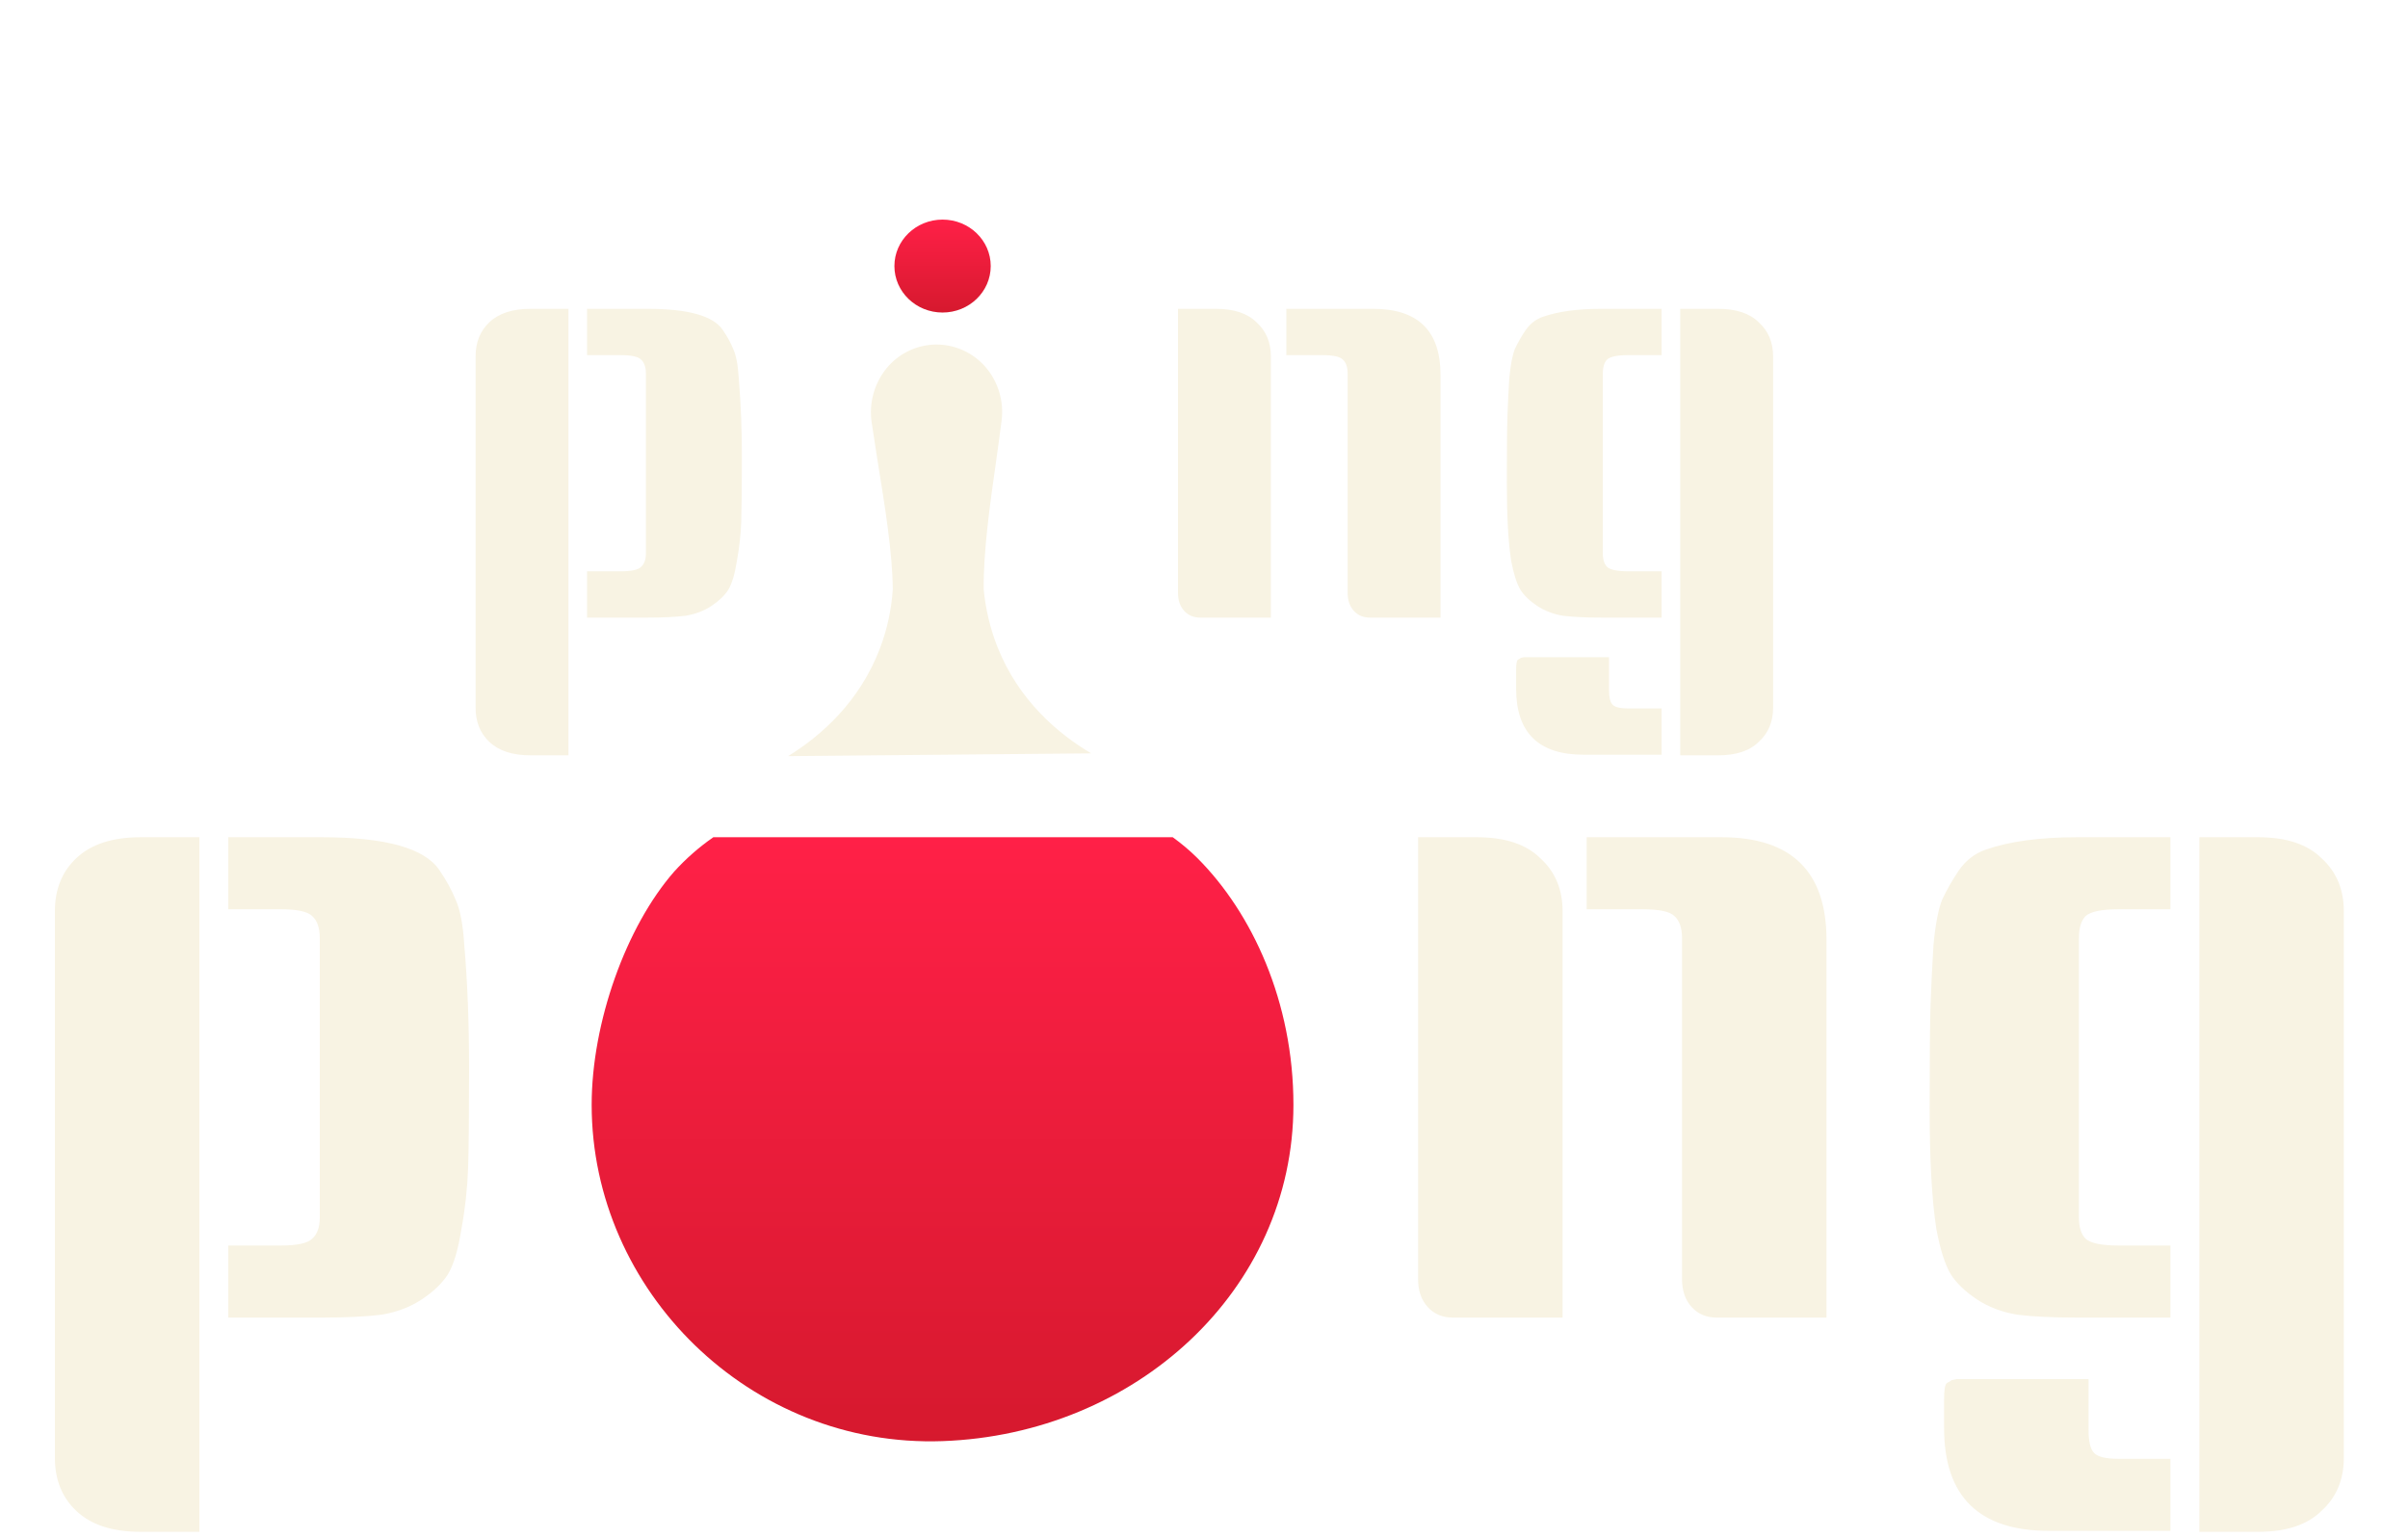
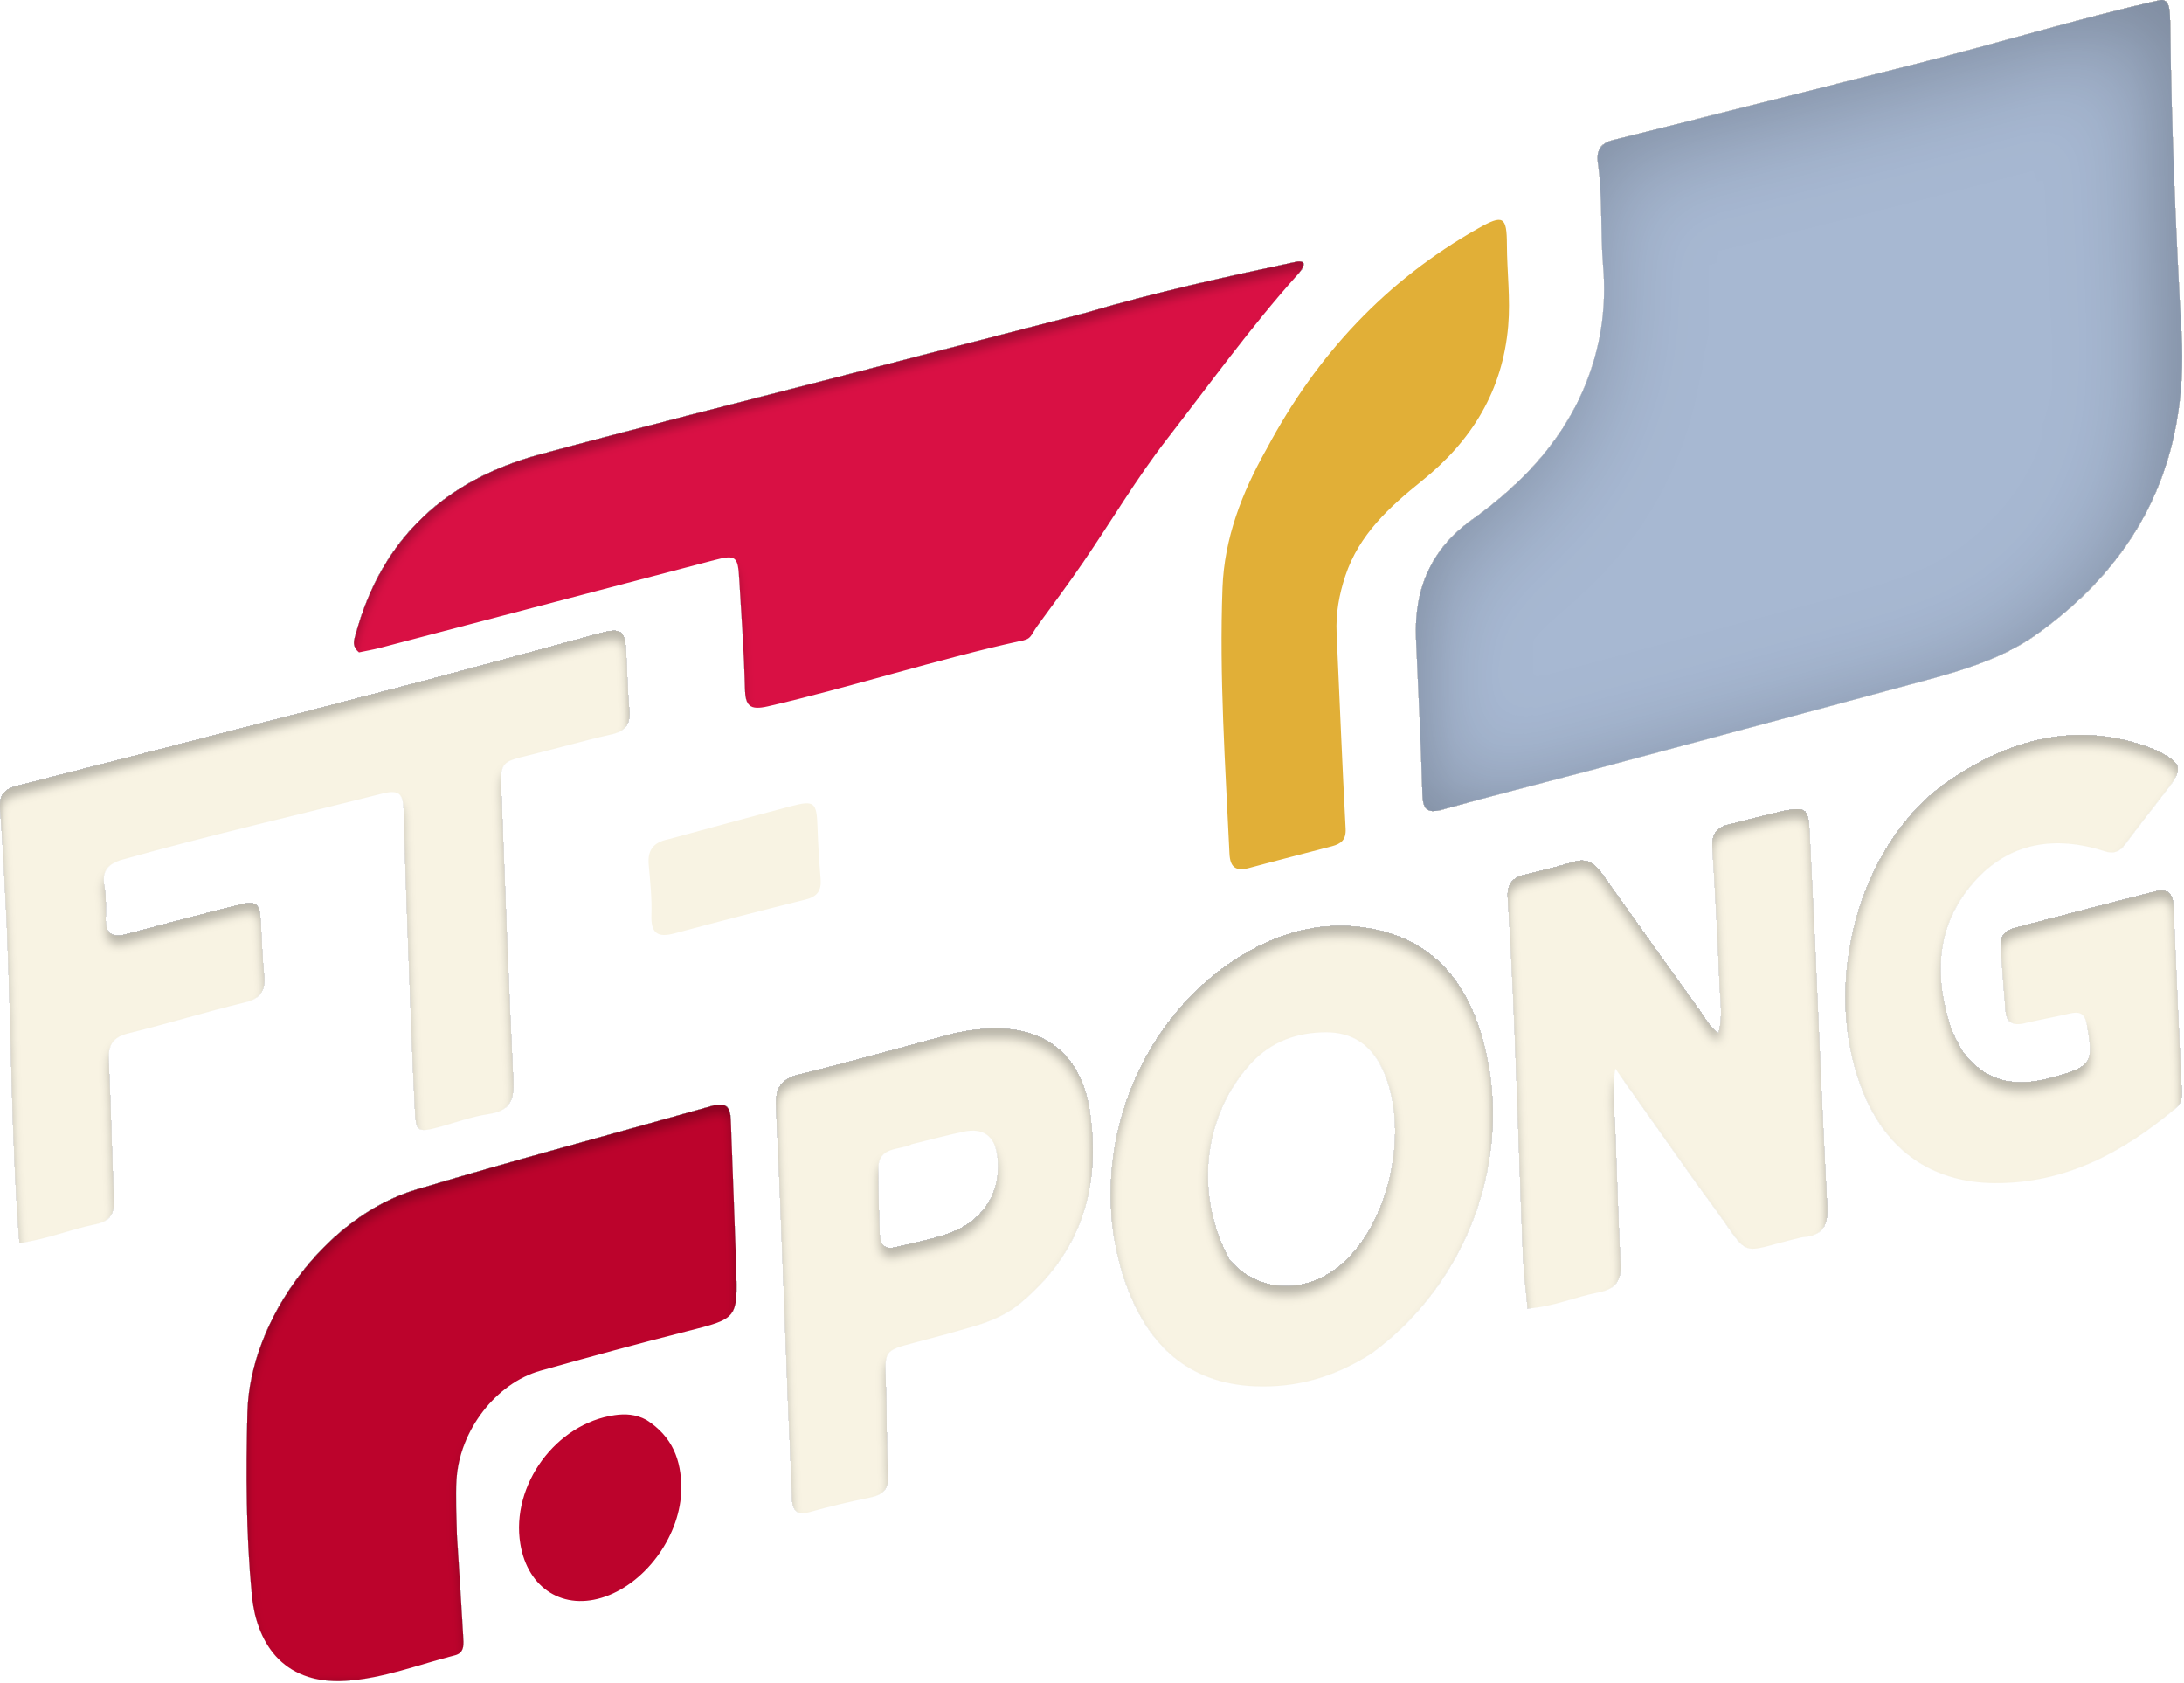
- <svg xmlns="http://www.w3.org/2000/svg" width="130" height="83" fill="none" viewBox="0 0 130 83">
-   <path fill="url(#a)" d="M50.886 16.875c1.436 0 2.6-1.123 2.6-2.51 0-1.385-1.164-2.508-2.6-2.508-1.436 0-2.6 1.123-2.6 2.509s1.164 2.509 2.6 2.509Z" />
-   <path fill="#F8F3E3" d="M53.85 34.935a11.405 11.405 0 0 1-.744-3.12c-.019-2.027.327-4.521.674-6.935.095-.729.207-1.445.29-2.149a3.72 3.72 0 0 0-.843-2.89 3.521 3.521 0 0 0-2.697-1.239 3.503 3.503 0 0 0-2.673 1.289 3.773 3.773 0 0 0-.801 2.905c.107.702.221 1.416.33 2.143.39 2.407.795 4.894.813 6.885a11.061 11.061 0 0 1-.685 3.163c-1.105 2.92-3.202 4.752-4.966 5.841l16.362-.15c-1.772-1.05-3.909-2.843-5.06-5.743ZM31.694 16.674h3.243c2.206 0 3.565.378 4.078 1.134.245.356.434.7.568 1.034.156.333.256.856.3 1.567a50.32 50.32 0 0 1 .168 4.302c0 1.579-.011 2.724-.033 3.435-.023.69-.1 1.4-.234 2.134-.112.712-.268 1.234-.468 1.568-.201.311-.502.6-.903.867s-.87.444-1.404.533c-.535.067-1.226.1-2.072.1h-3.243v-2.5h1.805c.58 0 .947-.078 1.103-.234.179-.156.268-.4.268-.734v-9.704c0-.356-.09-.611-.268-.767-.156-.156-.523-.234-1.103-.234h-1.805v-2.5ZM30.69 40.785h-2.04c-.98 0-1.726-.244-2.239-.734-.49-.467-.735-1.078-.735-1.834V19.242c0-.756.245-1.367.735-1.834.513-.49 1.26-.734 2.24-.734h2.039v24.111Zm38.756-24.111h4.68c2.429 0 3.643 1.19 3.643 3.569v13.105h-3.81c-.357 0-.647-.122-.87-.366-.222-.245-.334-.567-.334-.968V20.176c0-.356-.089-.611-.267-.767-.156-.156-.524-.234-1.103-.234h-1.94v-2.5Zm-5.85 0h2.039c.98 0 1.716.245 2.206.734.513.467.769 1.078.769 1.834v14.106H64.8c-.357 0-.647-.122-.87-.366-.223-.245-.334-.567-.334-.968v-15.34Zm26.11 2.501h-1.805c-.58 0-.958.078-1.136.234-.156.155-.234.411-.234.767v9.704c0 .334.078.578.234.734.178.155.557.233 1.136.233h1.805v2.501h-3.242c-.847 0-1.538-.033-2.073-.1a3.555 3.555 0 0 1-1.404-.533c-.4-.267-.702-.556-.902-.867-.2-.334-.368-.856-.502-1.568-.156-1-.234-2.4-.234-4.202 0-1.8.011-3.012.034-3.634.022-.645.055-1.323.1-2.035.067-.711.167-1.234.3-1.567a7.6 7.6 0 0 1 .57-1c.244-.356.556-.6.935-.734.825-.29 1.883-.434 3.176-.434h3.242v2.501Zm-2.841 16.308v1.767c0 .378.056.634.167.767.112.156.401.234.87.234h1.804v2.5h-4.212c-2.429 0-3.643-1.189-3.643-3.567v-1.001c0-.334.033-.522.1-.567a.778.778 0 0 0 .167-.1c.022 0 .078-.011.167-.033h4.58Zm3.844-18.809h2.04c.98 0 1.715.245 2.206.734.512.467.769 1.078.769 1.834v18.975c0 .756-.257 1.367-.77 1.834-.49.49-1.225.734-2.206.734H90.71v-24.11Zm-5.05 28.532h7.28c3.779 0 5.668 1.85 5.668 5.55v20.387h-5.928c-.555 0-1.005-.19-1.352-.57-.347-.38-.52-.882-.52-1.505V50.652c0-.553-.14-.95-.416-1.193-.243-.242-.815-.363-1.716-.363h-3.016v-3.89Zm-9.1 0h3.172c1.525 0 2.669.38 3.432 1.14.797.727 1.196 1.678 1.196 2.854v21.943H78.43c-.555 0-1.005-.19-1.352-.57-.347-.38-.52-.882-.52-1.505V45.206Zm40.616 3.89h-2.808c-.901 0-1.491.121-1.768.363-.243.242-.364.64-.364 1.193v15.096c0 .519.121.9.364 1.141.277.242.867.363 1.768.363h2.808v3.891h-5.044c-1.317 0-2.392-.052-3.224-.156-.832-.138-1.56-.415-2.184-.83-.624-.415-1.092-.864-1.404-1.348-.312-.52-.572-1.332-.78-2.438-.243-1.557-.364-3.735-.364-6.537 0-2.8.017-4.686.052-5.654.035-1.003.087-2.058.156-3.164.104-1.107.26-1.92.468-2.439.243-.518.537-1.037.884-1.556.381-.553.867-.934 1.456-1.141 1.283-.45 2.929-.674 4.94-.674h5.044v3.89Zm-4.42 25.367v2.75c0 .587.087.985.26 1.193.173.242.624.363 1.352.363h2.808v3.89h-6.552c-3.779 0-5.668-1.85-5.668-5.55v-1.557c0-.518.052-.813.156-.881a1.18 1.18 0 0 0 .26-.156c.035 0 .121-.017.26-.052h7.124Zm5.98-29.257h3.172c1.525 0 2.669.38 3.432 1.14.797.727 1.196 1.678 1.196 2.854v29.517c0 1.176-.399 2.127-1.196 2.853-.763.761-1.907 1.141-3.432 1.141h-3.172V45.206Zm-106.411 0h5.044c3.432 0 5.547.587 6.344 1.763.381.554.676 1.09.884 1.608.243.52.399 1.332.468 2.439.173 2.005.26 4.236.26 6.691 0 2.456-.017 4.237-.052 5.344a22.595 22.595 0 0 1-.364 3.32c-.173 1.106-.416 1.919-.728 2.438-.312.484-.78.933-1.404 1.348-.624.415-1.352.692-2.184.83-.832.104-1.907.156-3.224.156h-5.044v-3.89h2.808c.901 0 1.473-.122 1.716-.364.277-.242.416-.622.416-1.14V50.651c0-.553-.139-.95-.416-1.193-.243-.242-.815-.363-1.716-.363h-2.808v-3.89Zm-1.56 37.505H7.592c-1.525 0-2.687-.38-3.484-1.141-.763-.726-1.144-1.677-1.144-2.853V49.2c0-1.176.381-2.127 1.144-2.853.797-.761 1.959-1.141 3.484-1.141h3.172V82.71Z" />
-   <path fill="url(#b)" fill-rule="evenodd" d="M38.51 45.206a12.342 12.342 0 0 0-2.11 1.852c-2.6 2.965-4.458 8.152-4.458 12.599 0 10.027 8.543 18.526 18.943 18.156 10.4-.37 18.943-8.129 18.943-18.156 0-5.558-2.228-10.375-5.2-13.34a11.19 11.19 0 0 0-1.316-1.111H38.51Z" clip-rule="evenodd" />
+ <svg xmlns="http://www.w3.org/2000/svg" width="944" height="727" viewBox="0 0 944 727" fill="none">
+   <g filter="url(#filter0_i_62_162)">
+     <path d="M685.734 333.328C664.517 338.917 643.912 344.142 623.429 349.806C616.882 351.616 615.036 349.662 614.841 343.196C614.167 320.829 613.069 298.475 612.08 276.119C611.135 254.722 618.486 237.329 636.225 224.628C658.729 208.514 677.139 188.893 686.772 162.393C692.274 147.258 694.309 131.529 692.965 115.359C691.714 100.309 692.757 85.135 690.673 70.111C689.953 64.919 691.999 61.847 697.486 60.482C740.642 49.742 783.739 38.765 826.883 27.976C862.624 19.038 898.022 8.076 933.772 0.074C935.973 -0.419 937.252 1.63 937.576 3.736C937.873 5.663 937.966 7.634 937.99 9.587C938.539 54.347 940.368 99.071 942.892 143.749C945.994 198.638 925.201 241.802 880.835 273.71C863.207 286.387 842.259 291.259 821.744 296.818C776.657 309.035 731.513 321.041 685.734 333.328Z" fill="#A7B8D2" />
+   </g>
+   <g filter="url(#filter1_i_62_162)">
+     <path d="M468.356 135.478C499.361 126.302 530.195 119.547 560.795 113.037C566.334 112.508 561.668 117.769 560.688 118.864C540.545 141.362 522.918 165.886 504.443 189.696C491.277 206.663 480.277 225.301 468.118 243.062C461.802 252.288 455.107 261.257 448.508 270.287C445.135 274.902 446.119 276.197 440.348 277.131C405.912 284.69 366.461 297.297 331.887 305.223C323.967 307.038 322.173 304.907 321.988 297.418C321.595 281.498 320.461 265.594 319.501 249.692C318.935 240.301 317.839 239.638 308.774 242.022C260.663 254.671 212.55 267.308 164.428 279.915C161.238 280.751 157.972 281.298 155.192 281.884C151.817 279.026 153.16 276.289 153.88 273.663C165.22 232.308 192.833 207.371 233.392 196.376C275.687 184.912 318.215 174.307 360.64 163.321C396.32 154.082 431.998 144.834 468.356 135.478Z" fill="#D91044" />
+   </g>
+   <g filter="url(#filter2_i_62_162)">
+     <path d="M197.491 663.464C198.464 678.405 199.36 692.639 200.173 706.876C200.363 710.201 200.972 714.173 196.634 715.272C180.964 719.24 165.809 725.29 149.403 726.302C121.182 728.042 110.668 708.544 108.839 689.098C106.373 662.877 106.288 636.541 106.963 610.251C107.998 569.975 141.094 525.699 179.688 514.121C222.249 501.354 265.218 489.949 307.977 477.834C315.672 475.654 315.732 480.671 315.925 485.654C316.715 506.057 317.435 526.464 318.179 546.869C318.189 547.149 318.172 547.429 318.18 547.709C318.867 569.94 318.809 569.709 296.75 575.307C275.611 580.672 254.558 586.403 233.564 592.314C214.364 597.719 198.646 618.115 197.321 639.274C196.833 647.07 197.335 654.928 197.491 663.464Z" fill="#BC032C" />
+   </g>
+   <g filter="url(#filter3_i_62_162)">
+     <path d="M2.908 398.263C2 381.531 1.381 365.598 0.067 349.723C-0.438 343.624 1.917 341.07 7.367 339.672C62.617 325.497 117.871 311.331 173.064 296.935C201.739 289.457 230.304 281.561 258.899 273.777C268.515 271.159 270.198 272.327 270.664 282.418C271.038 290.516 271.269 298.629 271.965 306.701C272.487 312.743 270.429 315.955 264.248 317.34C252.25 320.03 240.427 323.488 228.472 326.379C216.678 329.23 216.176 329.595 216.638 341.392C218.282 383.313 219.775 425.242 221.832 467.144C222.254 475.742 219.999 480.099 211.119 481.409C203.977 482.463 197.055 485.017 190.046 486.943C180.6 489.538 179.826 489.031 179.376 479.603C178.87 468.991 178.324 458.381 177.927 447.765C176.713 415.344 175.411 382.925 174.51 350.495C174.319 343.642 173.118 340.916 165.359 342.878C127.976 352.33 90.379 360.923 53.236 371.347C46.621 373.203 43.837 376.209 45.102 383.245C45.935 387.878 45.687 392.73 45.681 397.484C45.672 403.662 48.627 405.354 54.297 403.845C70.249 399.599 86.2 395.341 102.209 391.314C111.19 389.054 112.254 390.081 112.748 399.539C113.128 406.799 113.396 414.075 114.113 421.305C114.766 427.885 112.777 431.488 105.77 433.174C88.921 437.227 72.341 442.389 55.506 446.509C48.651 448.187 46.629 451.659 46.959 458.365C47.936 478.202 48.267 498.07 49.195 517.909C49.489 524.203 47.807 527.717 41.102 529.063C30.525 531.185 20.418 535.465 8.428 537.167C4.778 490.58 5.005 444.776 2.908 398.263Z" fill="#F8F3E3" />
+   </g>
+   <g filter="url(#filter4_i_62_162)">
+     <path d="M715.894 486.788C710.057 478.556 704.587 470.803 698.2 461.751C696.583 471.67 697.828 480.088 698.126 488.471C698.811 507.757 699.474 527.046 700.408 546.322C700.75 553.391 698.173 557.112 690.947 558.466C680.936 560.34 671.416 564.705 660.327 565.402C659.586 557.338 658.613 550.186 658.324 543.007C656.997 510.024 655.951 477.03 654.623 444.047C653.869 425.331 652.895 406.622 651.736 387.928C651.395 382.445 653.492 379.49 658.644 378.197C665.962 376.36 673.303 374.581 680.528 372.422C686.185 370.732 689.419 373.395 692.421 377.627C706.661 397.696 720.991 417.701 735.341 437.691C737.432 440.604 738.973 444.008 742.807 446.5C744.824 439.139 743.538 432.044 743.257 425.09C742.465 405.53 741.463 385.974 740.166 366.441C739.774 360.526 742.065 357.573 747.522 356.271C755.405 354.39 763.202 352.125 771.125 350.449C780.432 348.48 781.66 349.693 782.119 359.46C782.893 375.94 783.776 392.416 784.529 408.897C786.241 446.343 787.704 483.802 789.737 521.231C790.19 529.577 787.696 534.035 779.226 534.604C778.948 534.623 778.673 534.693 778.401 534.758C749.88 541.503 757.881 544.745 739.646 520.082C731.662 509.283 724.044 498.214 715.894 486.788Z" fill="#F8F3E3" />
+   </g>
+   <g filter="url(#filter5_i_62_162)">
+     <path d="M592.904 584.766C577.17 594.928 560.62 599.809 542.383 599.037C513.702 597.822 496.544 581.309 487.186 556.071C467.728 503.59 489.627 441.258 537.305 412.636C554.272 402.45 573.001 397.614 592.823 401.381C620.371 406.615 634.737 425.719 641.379 451.244C654.143 500.293 634.331 554.505 592.904 584.766ZM531.41 544.442C543.236 558.346 563.411 559.617 578.654 547.42C600.908 529.611 609.947 487.064 597.272 461.3C592.249 451.091 584.07 446.057 573.234 446.063C560.851 446.069 549.569 449.969 540.841 459.344C520.023 481.708 515.94 516.083 531.41 544.442Z" fill="#F8F3E3" />
+   </g>
+   <g filter="url(#filter6_i_62_162)">
+     <path d="M847.874 453.853C858.468 468.634 872.173 469.927 887.834 465.487C904.067 460.884 905.102 459.35 902.05 442.784C901.131 437.795 898.858 436.945 894.513 437.965C887.983 439.498 881.361 440.642 874.84 442.209C869.872 443.402 867.31 441.55 866.897 436.637C866.124 427.446 865.484 418.243 864.753 409.048C864.364 404.145 867.268 401.928 871.446 400.839C891.474 395.619 911.506 390.414 931.552 385.266C936.99 383.869 939.212 386.266 939.432 391.742C940.501 418.289 941.727 444.83 942.974 471.369C943.113 474.315 942.831 476.816 940.369 478.886C917.741 497.901 892.855 511.399 862.285 511.235C835.421 511.092 815.787 497.565 805.378 471.983C786.663 425.982 803.241 363.861 842.964 337.077C868.415 319.916 896.55 311.739 927.366 322.502C929.473 323.237 931.573 324.065 933.544 325.101C942.965 330.055 943.451 332.297 936.917 340.866C930.811 348.874 924.512 356.736 918.517 364.825C916.206 367.942 913.809 369.151 909.963 367.903C888.373 360.896 868.445 363.894 853.143 381.185C836.819 399.632 835.701 421.583 843.227 444.301C844.27 447.45 846.057 450.353 847.874 453.853Z" fill="#F8F3E3" />
+   </g>
+   <g filter="url(#filter7_i_62_162)">
+     <path d="M340.578 604.781C338.917 562.066 337.451 520.172 335.467 478.303C335.076 470.053 337.742 466.256 345.779 464.283C367.215 459.019 388.468 453.015 409.797 447.313C416.303 445.573 422.898 444.576 429.661 444.479C452.639 444.149 467.463 456.925 470.942 479.879C475.976 513.092 467.231 541.271 440.962 563.161C435.281 567.894 428.607 570.822 421.605 572.909C413.037 575.462 404.402 577.802 395.752 580.062C382.107 583.627 382.274 583.559 382.836 597.775C383.354 610.905 383.055 624.076 383.843 637.185C384.239 643.782 381.366 646.045 375.621 647.211C367.137 648.933 358.685 650.915 350.358 653.275C344.739 654.867 342.578 653.09 342.38 647.49C341.886 633.527 341.201 619.57 340.578 604.781ZM394.212 494.39C388.754 497.161 379.648 495.199 379.572 505.015C379.499 514.492 379.883 523.976 380.229 533.451C380.388 537.795 382.276 540.249 387.212 539.001C395.579 536.886 404.149 535.544 412.197 532.244C425.931 526.612 433.11 514.19 431.133 499.449C429.998 490.981 425.063 487.246 416.665 488.978C409.574 490.44 402.578 492.367 394.212 494.39Z" fill="#F8F3E3" />
+   </g>
+   <path d="M547.486 193.955C569.221 153.189 599.173 121.136 638.997 98.652C649.723 92.596 651.302 93.502 651.336 105.7C651.369 117.418 652.913 129.036 651.894 140.86C649.477 168.902 636.143 190.454 614.682 207.71C600.637 219.003 587.442 230.936 581.489 248.86C578.806 256.937 577.345 265.059 577.73 273.546C579.007 301.731 580.129 329.924 581.627 358.097C581.886 362.967 579.56 364.659 575.725 365.671C563.835 368.809 551.91 371.82 540.041 375.035C534.43 376.556 531.713 375.108 531.419 368.853C529.621 330.578 526.979 292.303 528.408 253.978C529.203 232.655 536.721 212.999 547.486 193.955Z" fill="#E1AF37" />
+   <path d="M279.404 613.568C290.685 620.773 294.53 630.973 294.474 643.249C294.385 662.716 279.917 683.43 261.654 689.903C243.739 696.252 228.075 686.542 224.895 667.116C220.741 641.741 240.314 615.056 265.747 611.501C270.233 610.874 274.688 611.04 279.404 613.568Z" fill="#BC032C" />
+   <path d="M288.85 362.66C307.024 357.754 324.511 352.922 342.062 348.335C352.03 345.73 352.99 346.726 353.347 357.229C353.602 364.755 354.071 372.28 354.696 379.784C355.113 384.797 353.285 387.448 348.228 388.7C329.266 393.394 310.353 398.296 291.483 403.351C284.11 405.327 281.287 403.151 281.564 395.354C281.822 388.135 281.027 380.858 280.39 373.633C279.858 367.6 282.203 363.99 288.85 362.66Z" fill="#F8F3E3" />
  <defs>
-     <linearGradient id="a" x1="50.886" x2="50.886" y1="11.857" y2="16.875" gradientUnits="userSpaceOnUse">
-       <stop stop-color="#FF2047" />
-       <stop offset="1" stop-color="#D6192E" />
-     </linearGradient>
-     <linearGradient id="b" x1="50.885" x2="50.885" y1="45.206" y2="77.825" gradientUnits="userSpaceOnUse">
-       <stop stop-color="#FF2047" />
-       <stop offset="1" stop-color="#D6192E" />
-     </linearGradient>
+     <filter id="filter0_i_62_162" x="607" y="0" width="336.194" height="358.449" filterUnits="userSpaceOnUse" color-interpolation-filters="sRGB">
+       <feFlood flood-opacity="0" result="BackgroundImageFix" />
+       <feBlend mode="normal" in="SourceGraphic" in2="BackgroundImageFix" result="shape" />
+       <feColorMatrix in="SourceAlpha" type="matrix" values="0 0 0 0 0 0 0 0 0 0 0 0 0 0 0 0 0 0 127 0" result="hardAlpha" />
+       <feOffset dx="-5" dy="8" />
+       <feGaussianBlur stdDeviation="23" />
+       <feComposite in2="hardAlpha" operator="arithmetic" k2="-1" k3="1" />
+       <feColorMatrix type="matrix" values="0 0 0 0 0 0 0 0 0 0 0 0 0 0 0 0 0 0 0.25 0" />
+       <feBlend mode="normal" in2="shape" result="effect1_innerShadow_62_162" />
+     </filter>
+     <filter id="filter1_i_62_162" x="153" y="113" width="410.458" height="196.834" filterUnits="userSpaceOnUse" color-interpolation-filters="sRGB">
+       <feFlood flood-opacity="0" result="BackgroundImageFix" />
+       <feBlend mode="normal" in="SourceGraphic" in2="BackgroundImageFix" result="shape" />
+       <feColorMatrix in="SourceAlpha" type="matrix" values="0 0 0 0 0 0 0 0 0 0 0 0 0 0 0 0 0 0 127 0" result="hardAlpha" />
+       <feOffset dy="4" />
+       <feGaussianBlur stdDeviation="2" />
+       <feComposite in2="hardAlpha" operator="arithmetic" k2="-1" k3="1" />
+       <feColorMatrix type="matrix" values="0 0 0 0 0 0 0 0 0 0 0 0 0 0 0 0 0 0 0.25 0" />
+       <feBlend mode="normal" in2="shape" result="effect1_innerShadow_62_162" />
+     </filter>
+     <filter id="filter2_i_62_162" x="106.601" y="477.311" width="211.767" height="253.1" filterUnits="userSpaceOnUse" color-interpolation-filters="sRGB">
+       <feFlood flood-opacity="0" result="BackgroundImageFix" />
+       <feBlend mode="normal" in="SourceGraphic" in2="BackgroundImageFix" result="shape" />
+       <feColorMatrix in="SourceAlpha" type="matrix" values="0 0 0 0 0 0 0 0 0 0 0 0 0 0 0 0 0 0 127 0" result="hardAlpha" />
+       <feOffset dy="4" />
+       <feGaussianBlur stdDeviation="2" />
+       <feComposite in2="hardAlpha" operator="arithmetic" k2="-1" k3="1" />
+       <feColorMatrix type="matrix" values="0 0 0 0 0 0 0 0 0 0 0 0 0 0 0 0 0 0 0.25 0" />
+       <feBlend mode="normal" in2="shape" result="effect1_innerShadow_62_162" />
+     </filter>
+     <filter id="filter3_i_62_162" x="0" y="272.58" width="272.043" height="268.586" filterUnits="userSpaceOnUse" color-interpolation-filters="sRGB">
+       <feFlood flood-opacity="0" result="BackgroundImageFix" />
+       <feBlend mode="normal" in="SourceGraphic" in2="BackgroundImageFix" result="shape" />
+       <feColorMatrix in="SourceAlpha" type="matrix" values="0 0 0 0 0 0 0 0 0 0 0 0 0 0 0 0 0 0 127 0" result="hardAlpha" />
+       <feOffset dy="4" />
+       <feGaussianBlur stdDeviation="2" />
+       <feComposite in2="hardAlpha" operator="arithmetic" k2="-1" k3="1" />
+       <feColorMatrix type="matrix" values="0 0 0 0 0 0 0 0 0 0 0 0 0 0 0 0 0 0 0.25 0" />
+       <feBlend mode="normal" in2="shape" result="effect1_innerShadow_62_162" />
+     </filter>
+     <filter id="filter4_i_62_162" x="651.7" y="349.652" width="138.087" height="219.75" filterUnits="userSpaceOnUse" color-interpolation-filters="sRGB">
+       <feFlood flood-opacity="0" result="BackgroundImageFix" />
+       <feBlend mode="normal" in="SourceGraphic" in2="BackgroundImageFix" result="shape" />
+       <feColorMatrix in="SourceAlpha" type="matrix" values="0 0 0 0 0 0 0 0 0 0 0 0 0 0 0 0 0 0 127 0" result="hardAlpha" />
+       <feOffset dy="4" />
+       <feGaussianBlur stdDeviation="2" />
+       <feComposite in2="hardAlpha" operator="arithmetic" k2="-1" k3="1" />
+       <feColorMatrix type="matrix" values="0 0 0 0 0 0 0 0 0 0 0 0 0 0 0 0 0 0 0.25 0" />
+       <feBlend mode="normal" in2="shape" result="effect1_innerShadow_62_162" />
+     </filter>
+     <filter id="filter5_i_62_162" x="480.102" y="400.107" width="165.115" height="203.008" filterUnits="userSpaceOnUse" color-interpolation-filters="sRGB">
+       <feFlood flood-opacity="0" result="BackgroundImageFix" />
+       <feBlend mode="normal" in="SourceGraphic" in2="BackgroundImageFix" result="shape" />
+       <feColorMatrix in="SourceAlpha" type="matrix" values="0 0 0 0 0 0 0 0 0 0 0 0 0 0 0 0 0 0 127 0" result="hardAlpha" />
+       <feOffset dy="4" />
+       <feGaussianBlur stdDeviation="2" />
+       <feComposite in2="hardAlpha" operator="arithmetic" k2="-1" k3="1" />
+       <feColorMatrix type="matrix" values="0 0 0 0 0 0 0 0 0 0 0 0 0 0 0 0 0 0 0.25 0" />
+       <feBlend mode="normal" in2="shape" result="effect1_innerShadow_62_162" />
+     </filter>
+     <filter id="filter6_i_62_162" x="797.691" y="317.656" width="145.312" height="197.58" filterUnits="userSpaceOnUse" color-interpolation-filters="sRGB">
+       <feFlood flood-opacity="0" result="BackgroundImageFix" />
+       <feBlend mode="normal" in="SourceGraphic" in2="BackgroundImageFix" result="shape" />
+       <feColorMatrix in="SourceAlpha" type="matrix" values="0 0 0 0 0 0 0 0 0 0 0 0 0 0 0 0 0 0 127 0" result="hardAlpha" />
+       <feOffset dy="4" />
+       <feGaussianBlur stdDeviation="2" />
+       <feComposite in2="hardAlpha" operator="arithmetic" k2="-1" k3="1" />
+       <feColorMatrix type="matrix" values="0 0 0 0 0 0 0 0 0 0 0 0 0 0 0 0 0 0 0.25 0" />
+       <feBlend mode="normal" in2="shape" result="effect1_innerShadow_62_162" />
+     </filter>
+     <filter id="filter7_i_62_162" x="335.43" y="444.473" width="136.869" height="213.361" filterUnits="userSpaceOnUse" color-interpolation-filters="sRGB">
+       <feFlood flood-opacity="0" result="BackgroundImageFix" />
+       <feBlend mode="normal" in="SourceGraphic" in2="BackgroundImageFix" result="shape" />
+       <feColorMatrix in="SourceAlpha" type="matrix" values="0 0 0 0 0 0 0 0 0 0 0 0 0 0 0 0 0 0 127 0" result="hardAlpha" />
+       <feOffset dy="4" />
+       <feGaussianBlur stdDeviation="2" />
+       <feComposite in2="hardAlpha" operator="arithmetic" k2="-1" k3="1" />
+       <feColorMatrix type="matrix" values="0 0 0 0 0 0 0 0 0 0 0 0 0 0 0 0 0 0 0.25 0" />
+       <feBlend mode="normal" in2="shape" result="effect1_innerShadow_62_162" />
+     </filter>
  </defs>
</svg>
